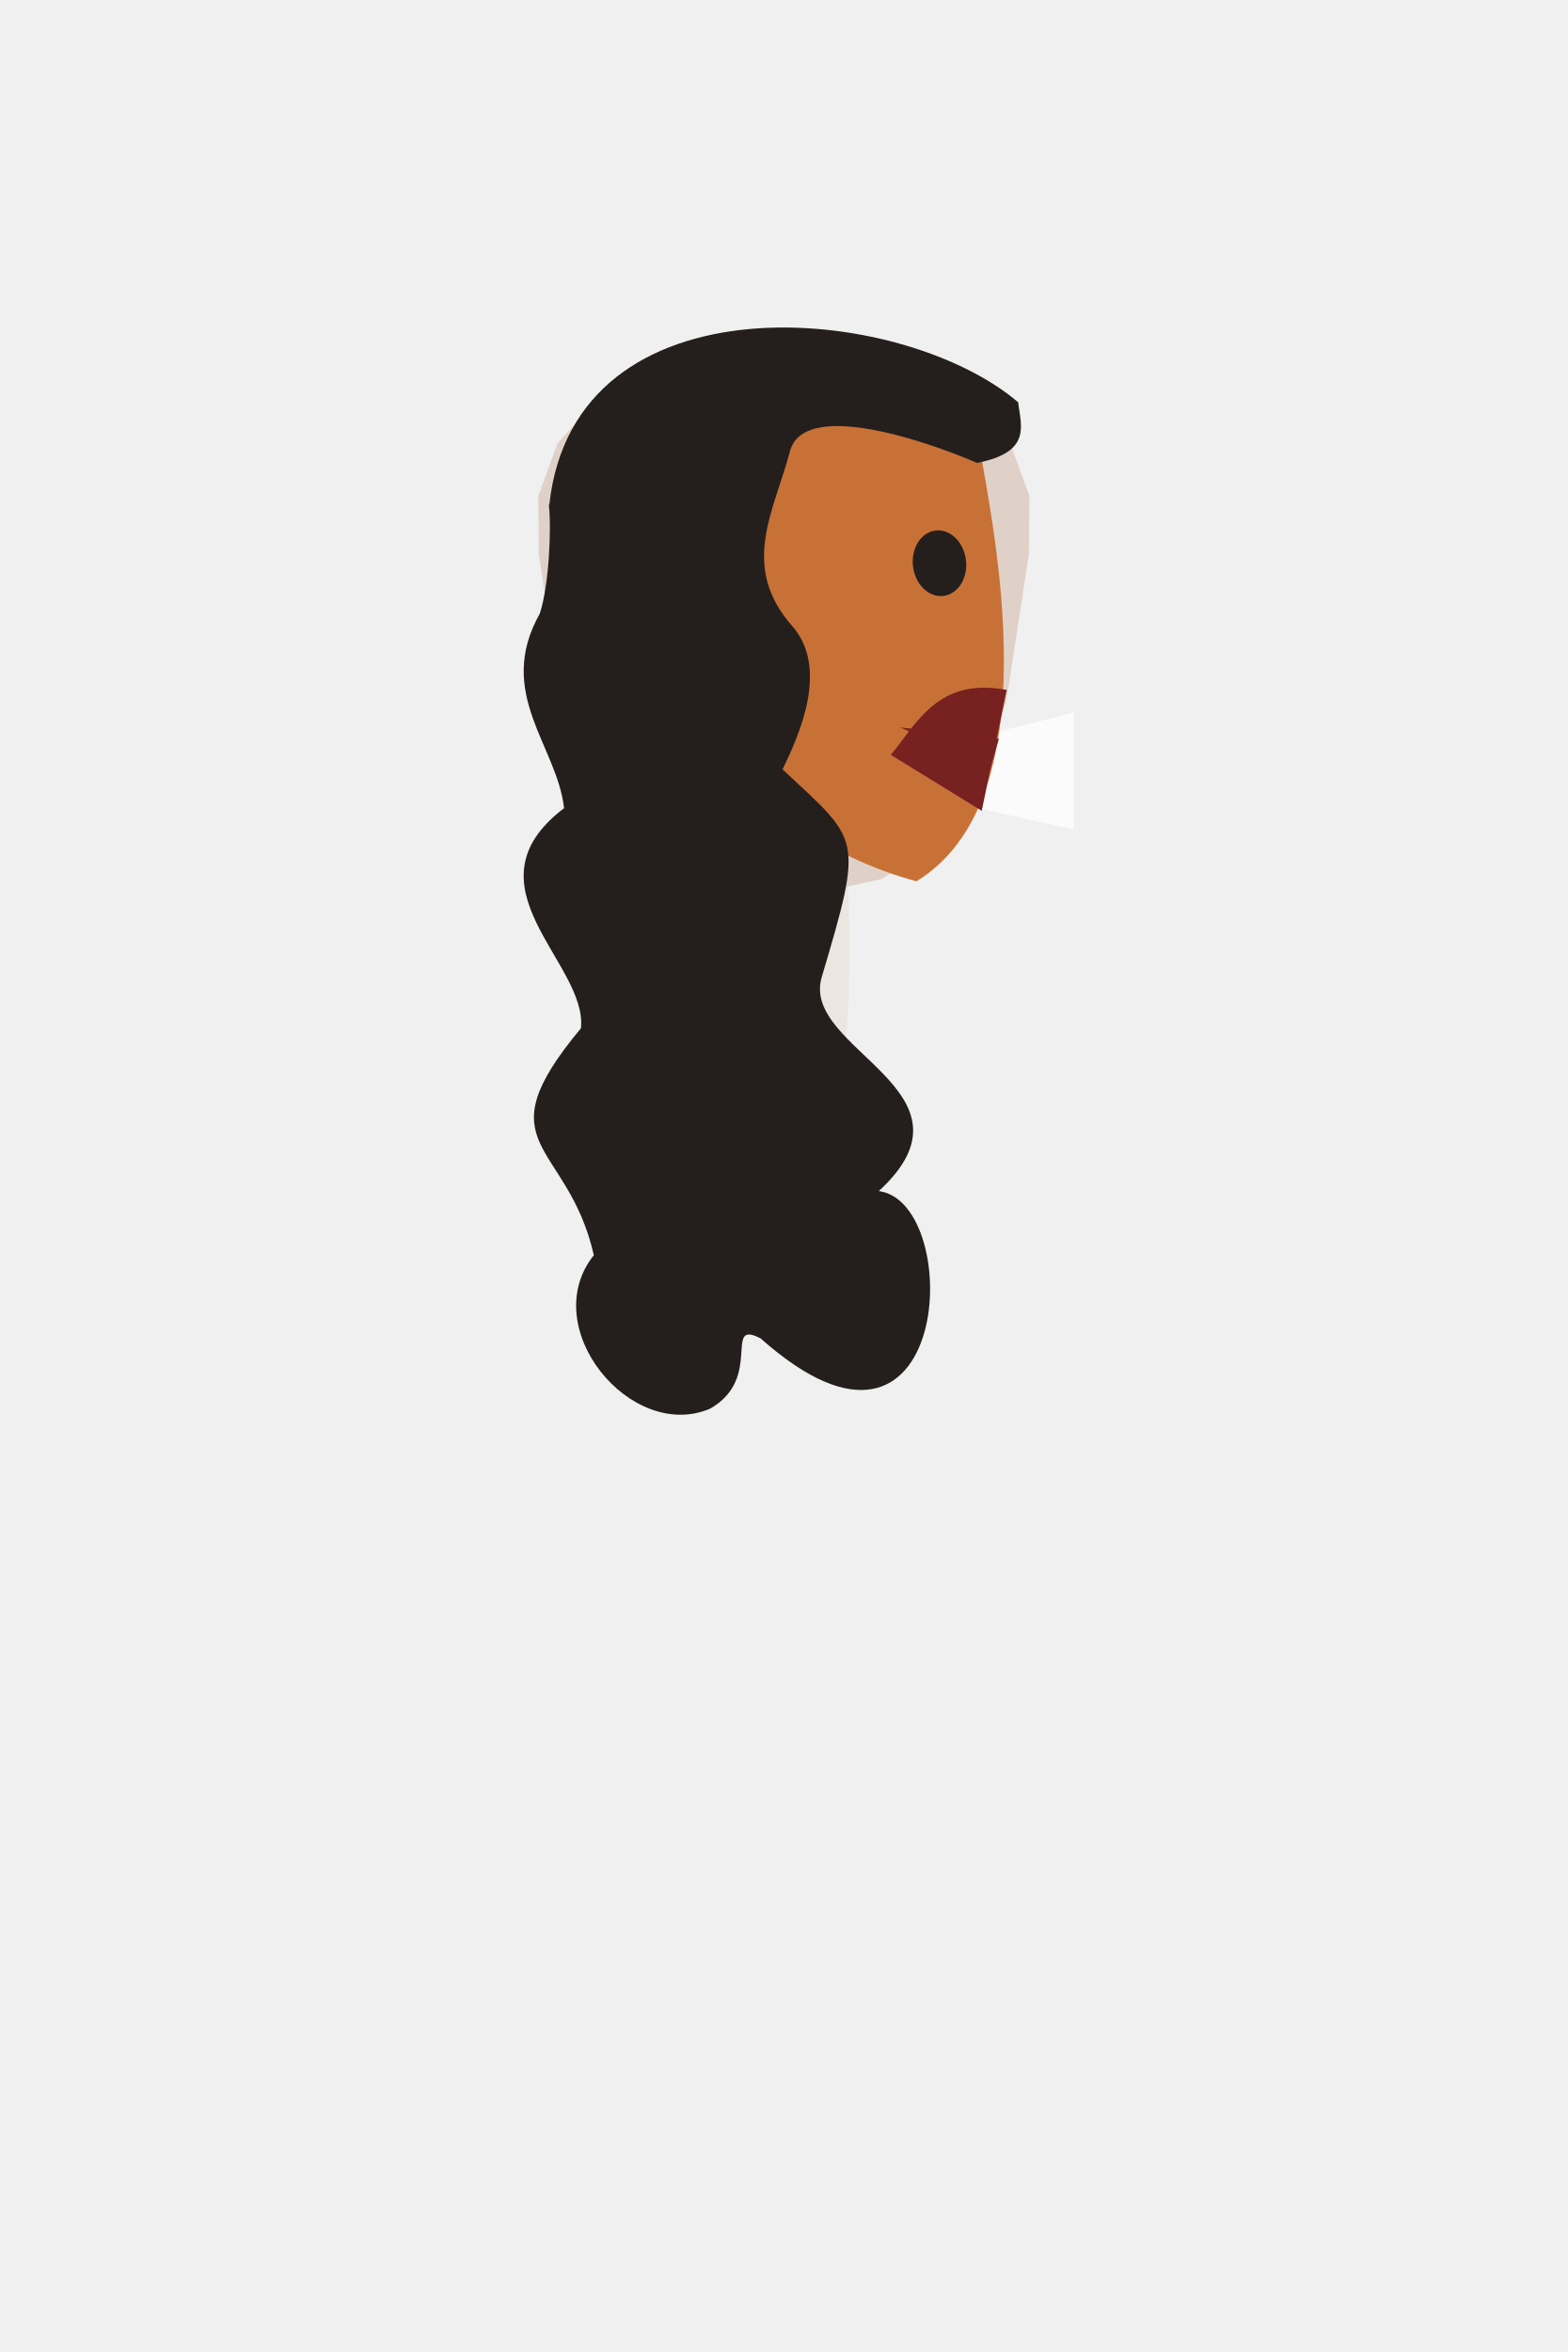
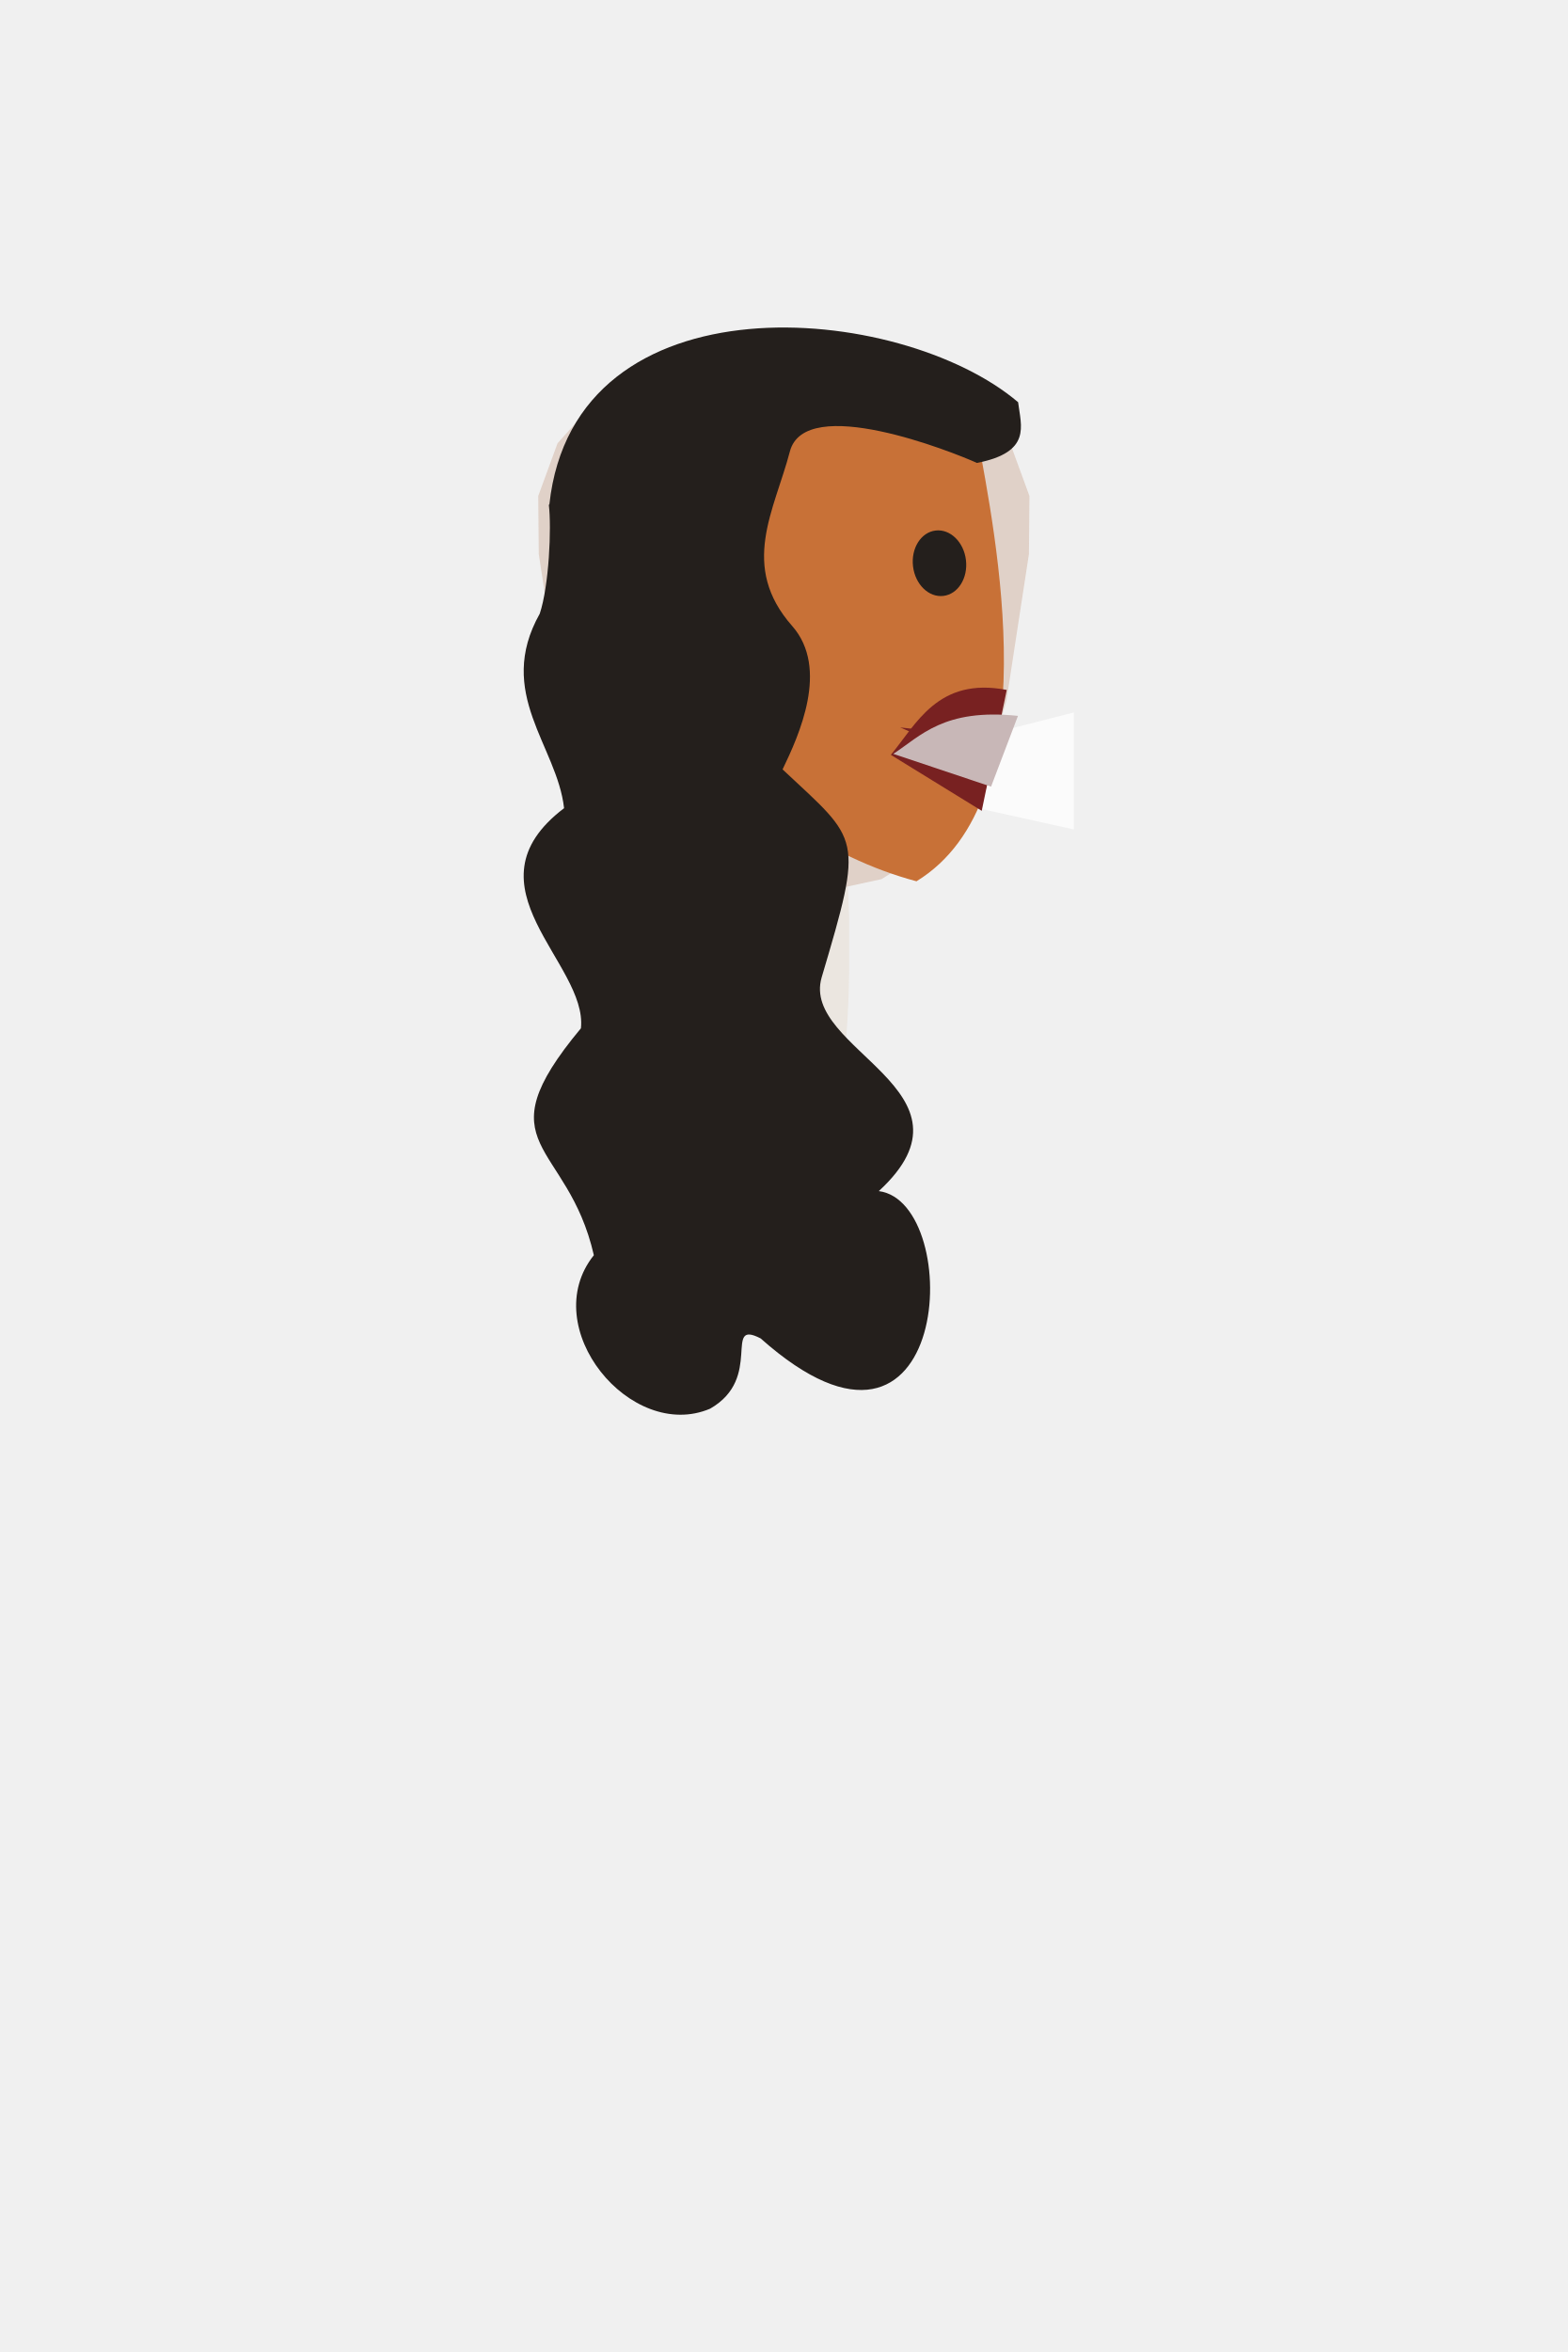
<svg xmlns="http://www.w3.org/2000/svg" width="600" height="900" viewBox="-1.5 -1.2 3 4.5" version="1.1" id="svg2831">
  <defs id="defs2835" />
  <g id="guide" opacity="0.7">
    <path d="M-0.115 0.83L-0.1 0.21L0.1 0.21L0.106 0.273L0.112 0.334L0.117 0.393L0.12 0.45L0.123 0.505L0.125 0.557L0.125 0.608L0.125 0.656L0.124 0.703L0.122 0.747L0.119 0.79L0.115 0.83Z" fill="#e8e1d9" id="path2815" />
    <path d="M0.147 -0.5L0.263 -0.482L0.362 -0.431L0.433 -0.352L0.47 -0.251L0.469 -0.14L0.426 0.14L0.394 0.251L0.339 0.352L0.268 0.431L0.187 0.482L0.104 0.5L-0.104 0.5L-0.187 0.482L-0.268 0.431L-0.339 0.352L-0.394 0.251L-0.426 0.14L-0.469 -0.14L-0.47 -0.251L-0.433 -0.352L-0.362 -0.431L-0.263 -0.482L-0.147 -0.5Z" fill="#d9c3b6" id="path2817" />
    <path d="M0.398 -0.16L0.388 -0.123L0.36 -0.095L0.323 -0.085L0.285 -0.095L0.258 -0.123L0.248 -0.16L0.258 -0.198L0.285 -0.225L0.323 -0.235L0.36 -0.225L0.388 -0.198Z" fill="#ffffff" id="path2819" />
    <path d="M0.555 0.163L0.085 0.283L0.555 0.387Z" fill="#ffffff" id="path2821" />
    <path d="M-0.08 0H0.08M0 -0.08V0.08" stroke="#b04040" stroke-width="0.01" fill="none" id="path2823" />
  </g>
  <g id="back" />
  <g id="head" transform="rotate(-6.82204,0.00873957,0.4517478)">
    <path style="fill:#c87137;fill-opacity:1;stroke-width:0.015" d="m -0.201,-0.261 c 0.078,-0.092 0.46,-0.188 0.666,-0.057 0.011,0.191 0.057,0.707 -0.217,0.833 -0.333,-0.133 -0.557,-0.521 -0.449,-0.776 z" id="path1882-6" />
    <ellipse style="fill:#241f1c;stroke-width:0.015" id="path639-4-0-2-2" cx="0.364" cy="-0.084" rx="0.051" ry="0.063" />
    <path style="fill:#241f1c;fill-opacity:1;stroke-width:0.015" d="m -0.365,-0.284 c 0,0.045 -0.018,0.154 -0.042,0.205 -0.103,0.141 0.003,0.255 0.002,0.375 -0.213,0.125 0.01,0.3 -0.018,0.422 -0.217,0.205 -0.051,0.208 -0.027,0.434 -0.126,0.124 0.028,0.364 0.186,0.318 0.109,-0.046 0.044,-0.168 0.112,-0.122 C 0.174,1.716 0.268,1.136 0.106,1.095 0.336,0.929 -0.011,0.809 0.046,0.676 0.159,0.414 0.15,0.428 0.019,0.272 0.058,0.211 0.131,0.091 0.07,0.002 c -0.087,-0.126 -0.008,-0.223 0.035,-0.332 0.042,-0.108 0.31,0.038 0.353,0.064 0.107,-0.008 0.092,-0.06 0.092,-0.106 -0.201,-0.217 -0.814,-0.346 -0.914,0.088 z" id="path1940-4" />
  </g>
  <g id="mouth-1" style="display:inline" transform="rotate(-6.82204,0.00873957,0.4517478)">
    <path style="fill:#782121;fill-opacity:1;stroke-width:0.015" d="M 0.252,0.219 0.415,0.315 0.437,0.263 Z" id="path3006-9" />
  </g>
  <g id="mouth-2" style="display:inline" transform="rotate(-6.82204,0.00873957,0.4517478)">
    <path style="fill:#782121;fill-opacity:1;stroke-width:0.015" d="m 0.276,0.27 0.113,0.098 0.039,-0.095 z" id="path3006" />
  </g>
  <g id="mouth-3" style="display:inline" transform="rotate(-6.82204,0.00873957,0.4517478)">
    <path style="fill:#782121;fill-opacity:1;stroke-width:0.015" d="m 0.228,0.269 0.16,0.127 0.075,-0.224 C 0.335,0.131 0.283,0.217 0.228,0.269 Z" id="path3006-4" />
+     <path style="display:inline;fill:#c8b7b7;stroke-width:0.019;fill-opacity:1" d="m 0.228,0.269 0.16,0.127 0.075,-0.224 C 0.335,0.131 0.283,0.217 0.228,0.269 Z" id="path3006-4-0" transform="matrix(1.0683,0.05780329,0.0578033,0.5920427,-0.02615222,0.09524794)" />
  </g>
</svg>
